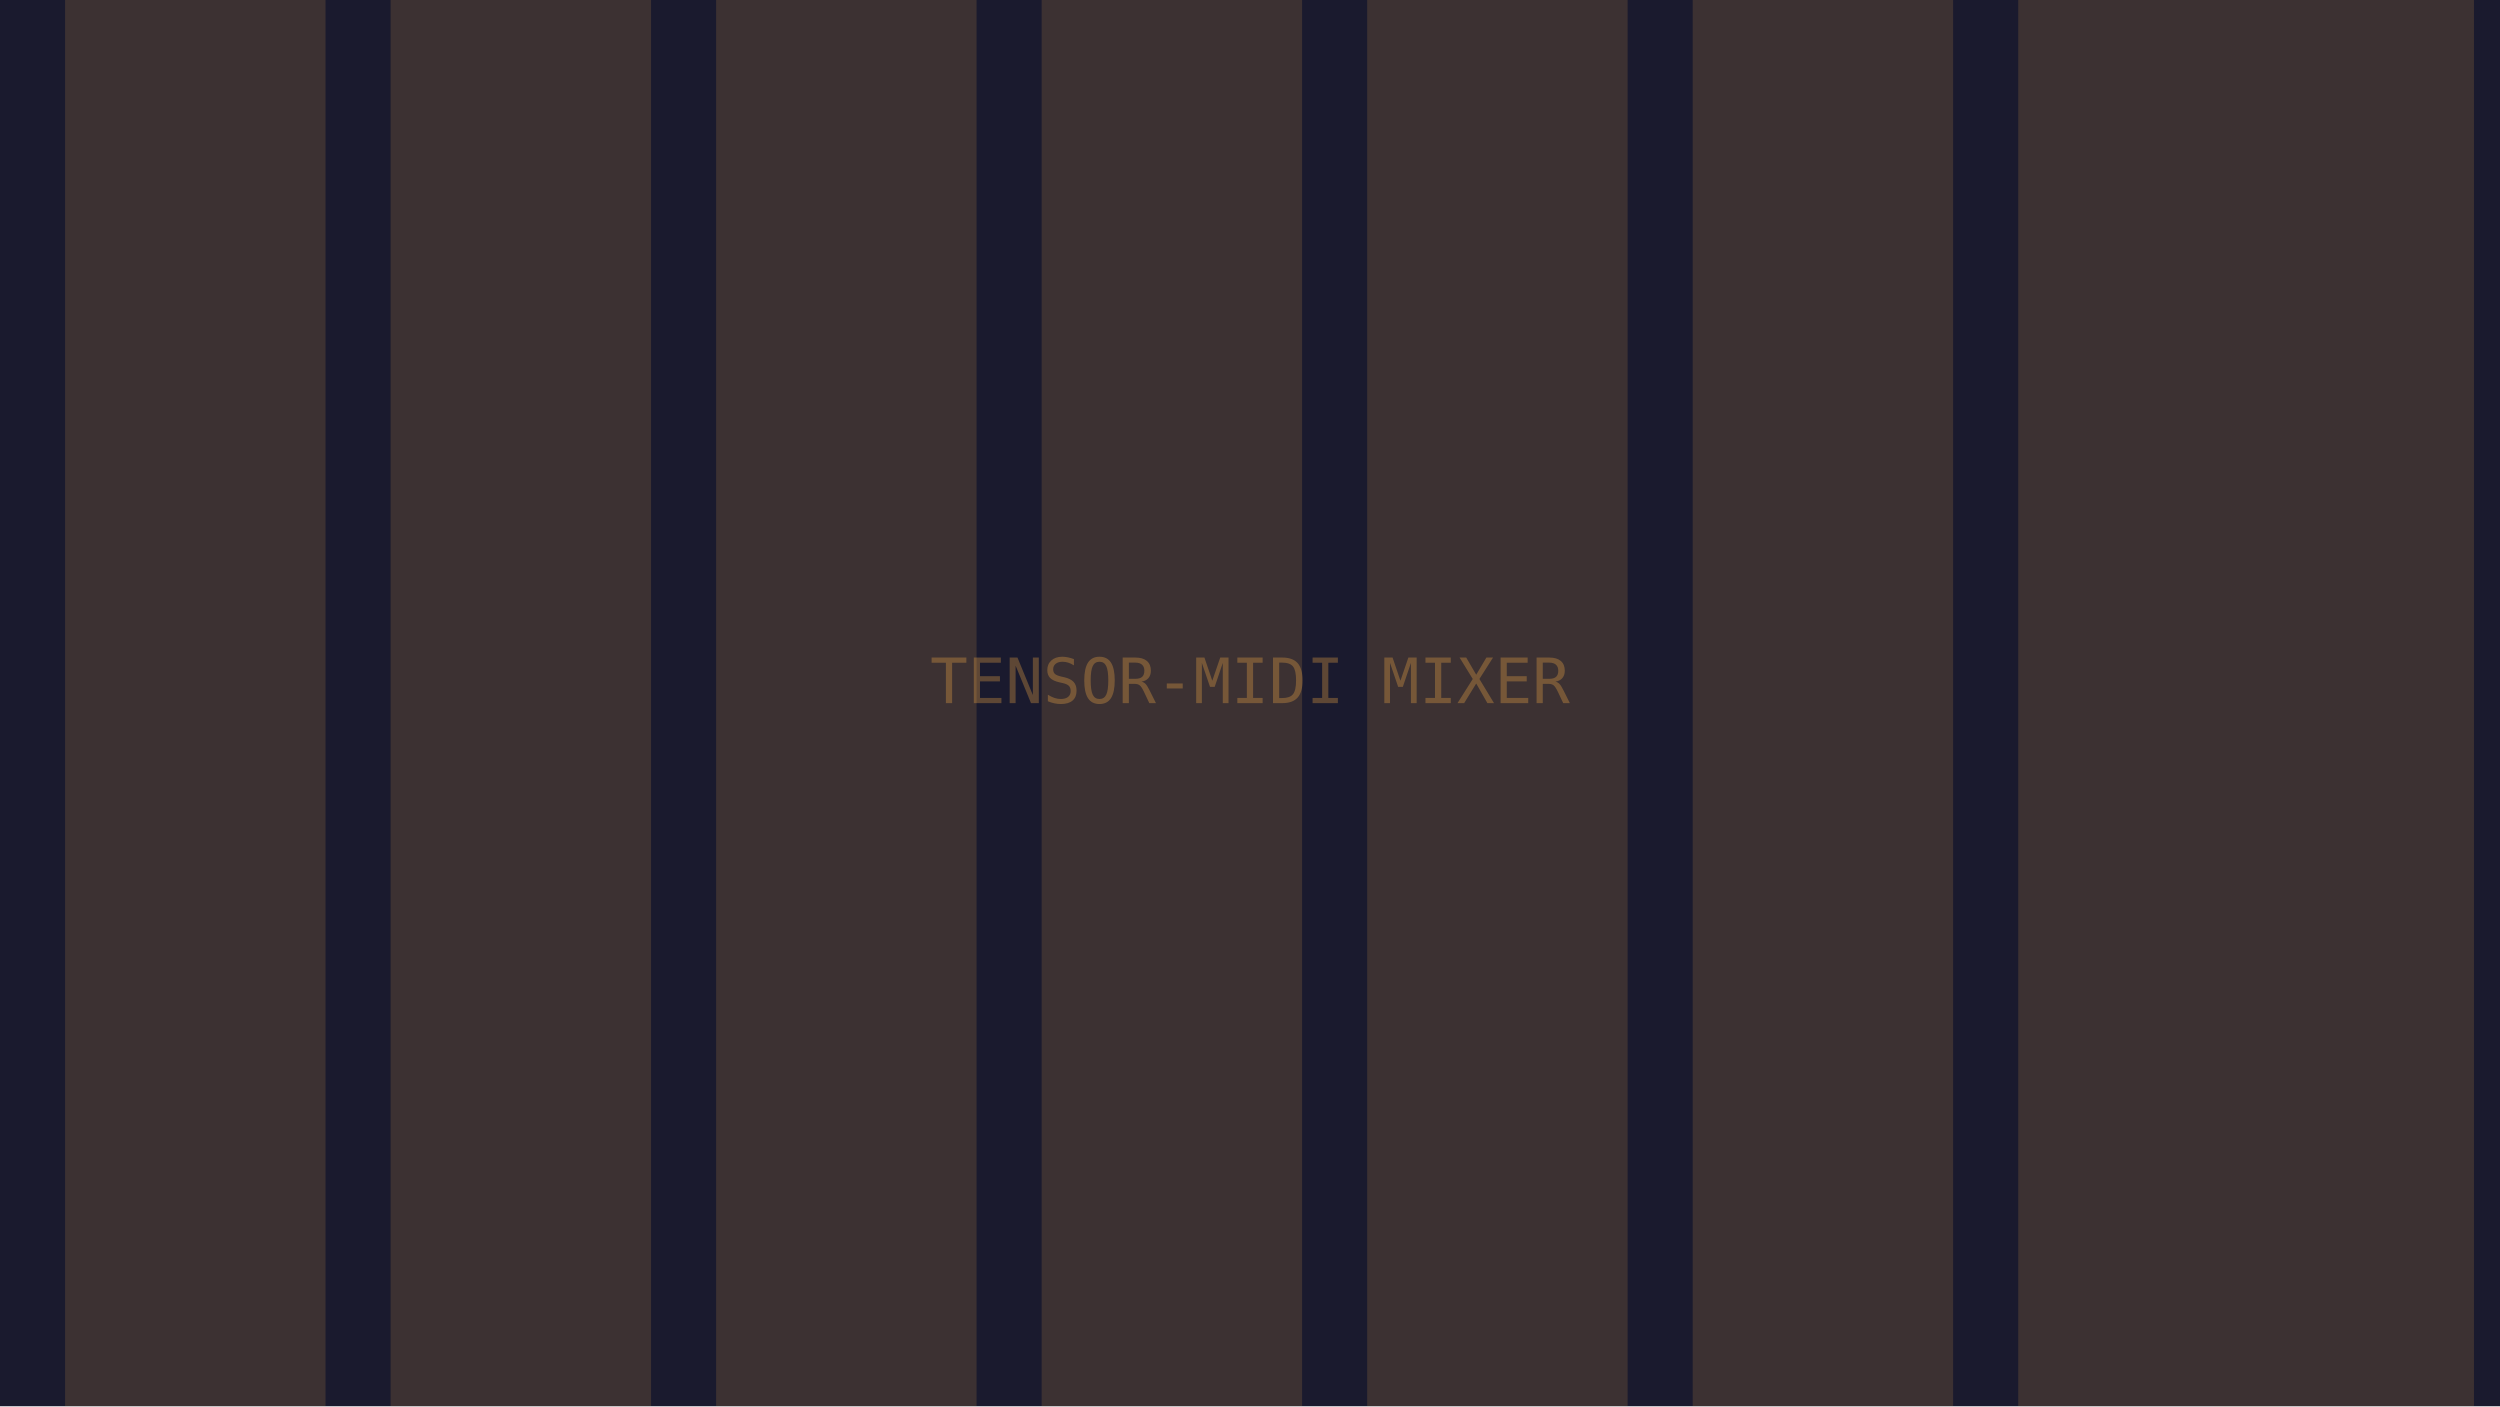
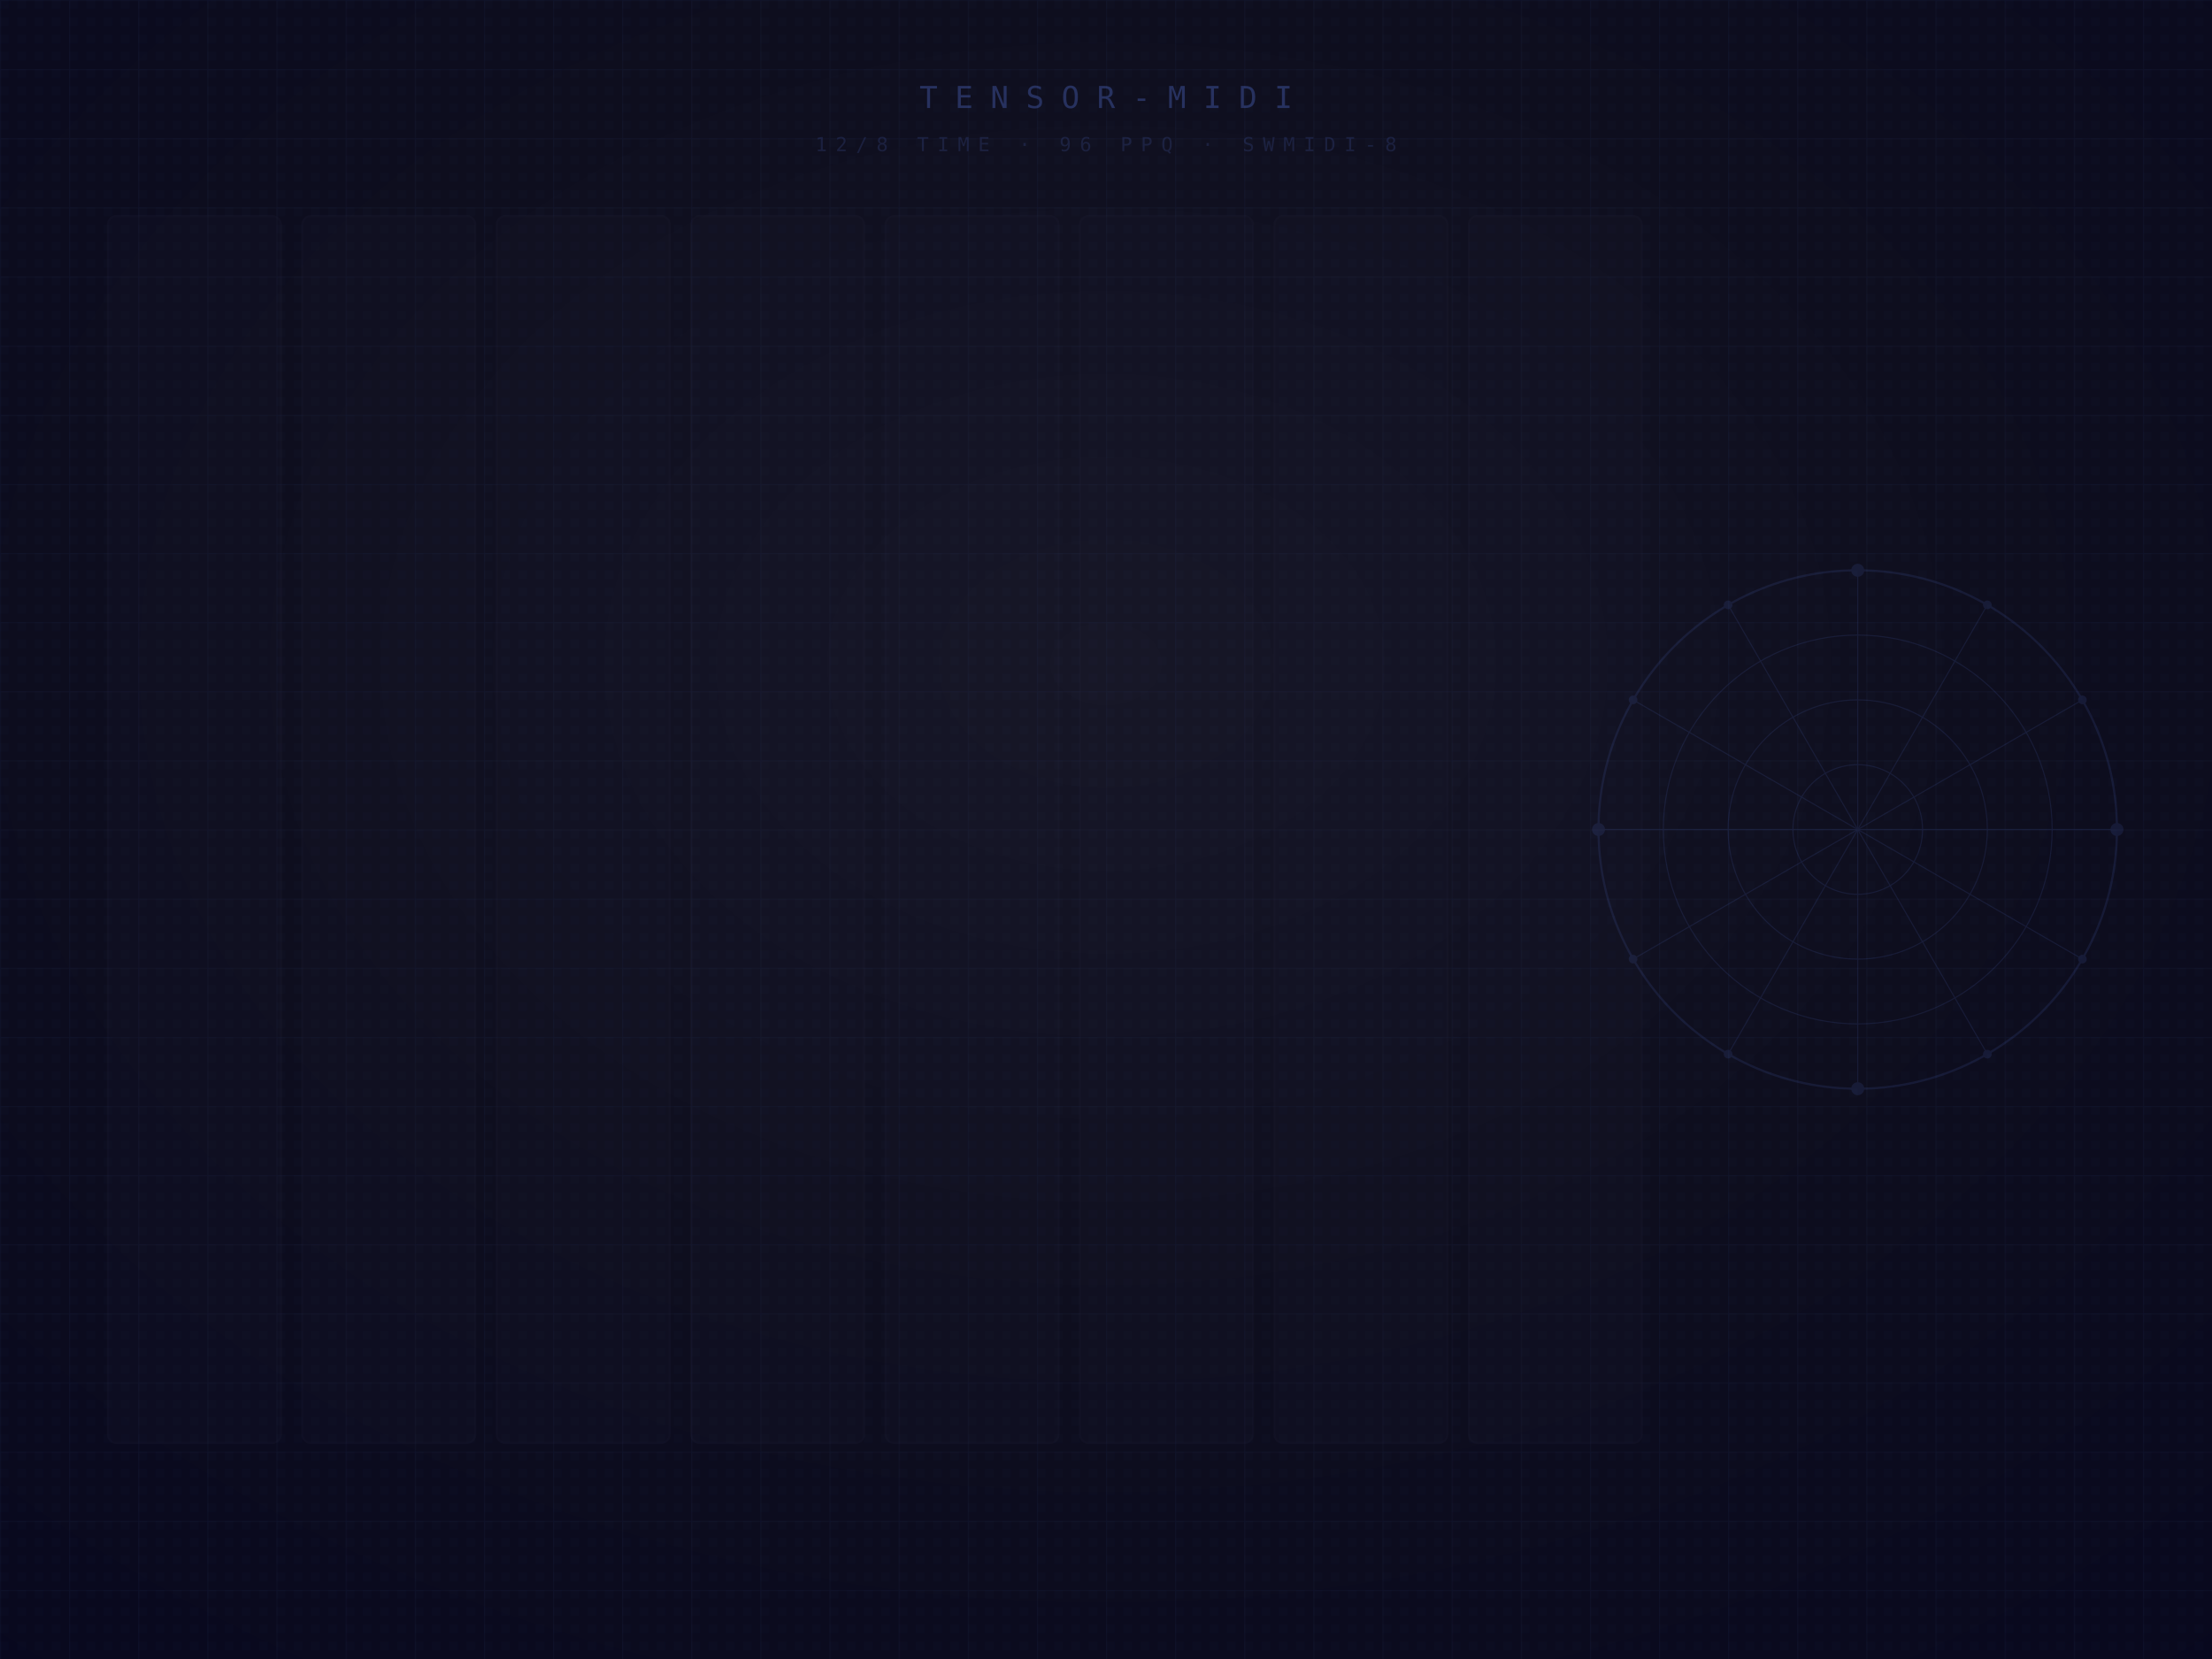
- <svg xmlns="http://www.w3.org/2000/svg" width="1920" height="1080" viewBox="0 0 1920 1080">
-   <rect width="1920" height="1080" fill="#1a1a2e" />
-   <g opacity="0.15" fill="#ffb347">
-     <rect x="50" y="0" width="200" height="1080" />
-     <rect x="300" y="0" width="200" height="1080" />
-     <rect x="550" y="0" width="200" height="1080" />
-     <rect x="800" y="0" width="200" height="1080" />
-     <rect x="1050" y="0" width="200" height="1080" />
-     <rect x="1300" y="0" width="200" height="1080" />
-     <rect x="1550" y="0" width="200" height="1080" />
-     <rect x="1700" y="0" width="200" height="1080" />
+ <svg xmlns="http://www.w3.org/2000/svg" width="1024" height="768" viewBox="0 0 1024 768">
+   <defs>
+     <radialGradient id="bg-grad" cx="50%" cy="40%" r="80%">
+       <stop offset="0%" stop-color="#161626" />
+       <stop offset="50%" stop-color="#0e0e1e" />
+       <stop offset="100%" stop-color="#08081e" />
+     </radialGradient>
+     <pattern id="grid" width="32" height="32" patternUnits="userSpaceOnUse">
+       <rect width="32" height="32" fill="none" />
+       <path d="M 32 0 L 0 0 0 32" fill="none" stroke="rgba(96,128,240,0.04)" stroke-width="1" />
+     </pattern>
+     <pattern id="pixel-grid" width="8" height="8" patternUnits="userSpaceOnUse">
+       <rect width="8" height="8" fill="none" />
+       <rect width="4" height="4" fill="rgba(96,128,240,0.02)" />
+     </pattern>
+   </defs>
+   <rect width="1024" height="768" fill="url(#bg-grad)" />
+   <rect width="1024" height="768" fill="url(#pixel-grid)" />
+   <rect width="1024" height="768" fill="url(#grid)" />
+   <g opacity="0.15">
+     <rect x="50" y="100" width="80" height="568" fill="#1a1a2e" stroke="#2a2a40" rx="4" />
+     <rect x="140" y="100" width="80" height="568" fill="#1a1a2e" stroke="#2a2a40" rx="4" />
+     <rect x="230" y="100" width="80" height="568" fill="#1a1a2e" stroke="#2a2a40" rx="4" />
+     <rect x="320" y="100" width="80" height="568" fill="#1a1a2e" stroke="#2a2a40" rx="4" />
+     <rect x="410" y="100" width="80" height="568" fill="#1a1a2e" stroke="#2a2a40" rx="4" />
+     <rect x="500" y="100" width="80" height="568" fill="#1a1a2e" stroke="#2a2a40" rx="4" />
+     <rect x="590" y="100" width="80" height="568" fill="#1a1a2e" stroke="#2a2a40" rx="4" />
+     <rect x="680" y="100" width="80" height="568" fill="#1a1a2e" stroke="#2a2a40" rx="4" />
  </g>
-   <text x="960" y="540" text-anchor="middle" fill="#ffb347" font-family="monospace" font-size="48" opacity="0.3">TENSOR-MIDI MIXER</text>
+   <g transform="translate(860,384)" opacity="0.12">
+     <circle r="120" fill="none" stroke="#6080f0" stroke-width="1" />
+     <circle r="90" fill="none" stroke="#6080f0" stroke-width="0.5" />
+     <circle r="60" fill="none" stroke="#6080f0" stroke-width="0.5" />
+     <circle r="30" fill="none" stroke="#6080f0" stroke-width="0.5" />
+     <g stroke="#6080f0" stroke-width="0.5">
+       <line x1="0" y1="-120" x2="0" y2="120" />
+       <line x1="-120" y1="0" x2="120" y2="0" />
+       <line x1="-104" y1="-60" x2="104" y2="60" />
+       <line x1="-104" y1="60" x2="104" y2="-60" />
+       <line x1="-60" y1="-104" x2="60" y2="104" />
+       <line x1="-60" y1="104" x2="60" y2="-104" />
+     </g>
+     <g fill="#6080f0">
+       <circle cx="0" cy="-120" r="3" />
+       <circle cx="60" cy="-104" r="2" />
+       <circle cx="104" cy="-60" r="2" />
+       <circle cx="120" cy="0" r="3" />
+       <circle cx="104" cy="60" r="2" />
+       <circle cx="60" cy="104" r="2" />
+       <circle cx="0" cy="120" r="3" />
+       <circle cx="-60" cy="104" r="2" />
+       <circle cx="-104" cy="60" r="2" />
+       <circle cx="-120" cy="0" r="3" />
+       <circle cx="-104" cy="-60" r="2" />
+       <circle cx="-60" cy="-104" r="2" />
+     </g>
+   </g>
+   <text x="512" y="50" text-anchor="middle" font-family="monospace" font-size="14" fill="rgba(96,128,240,0.3)" letter-spacing="8">
+     TENSOR-MIDI
+   </text>
+   <text x="512" y="70" text-anchor="middle" font-family="monospace" font-size="9" fill="rgba(96,128,240,0.15)" letter-spacing="4">
+     12/8 TIME · 96 PPQ · SWMIDI-8
+   </text>
</svg>
